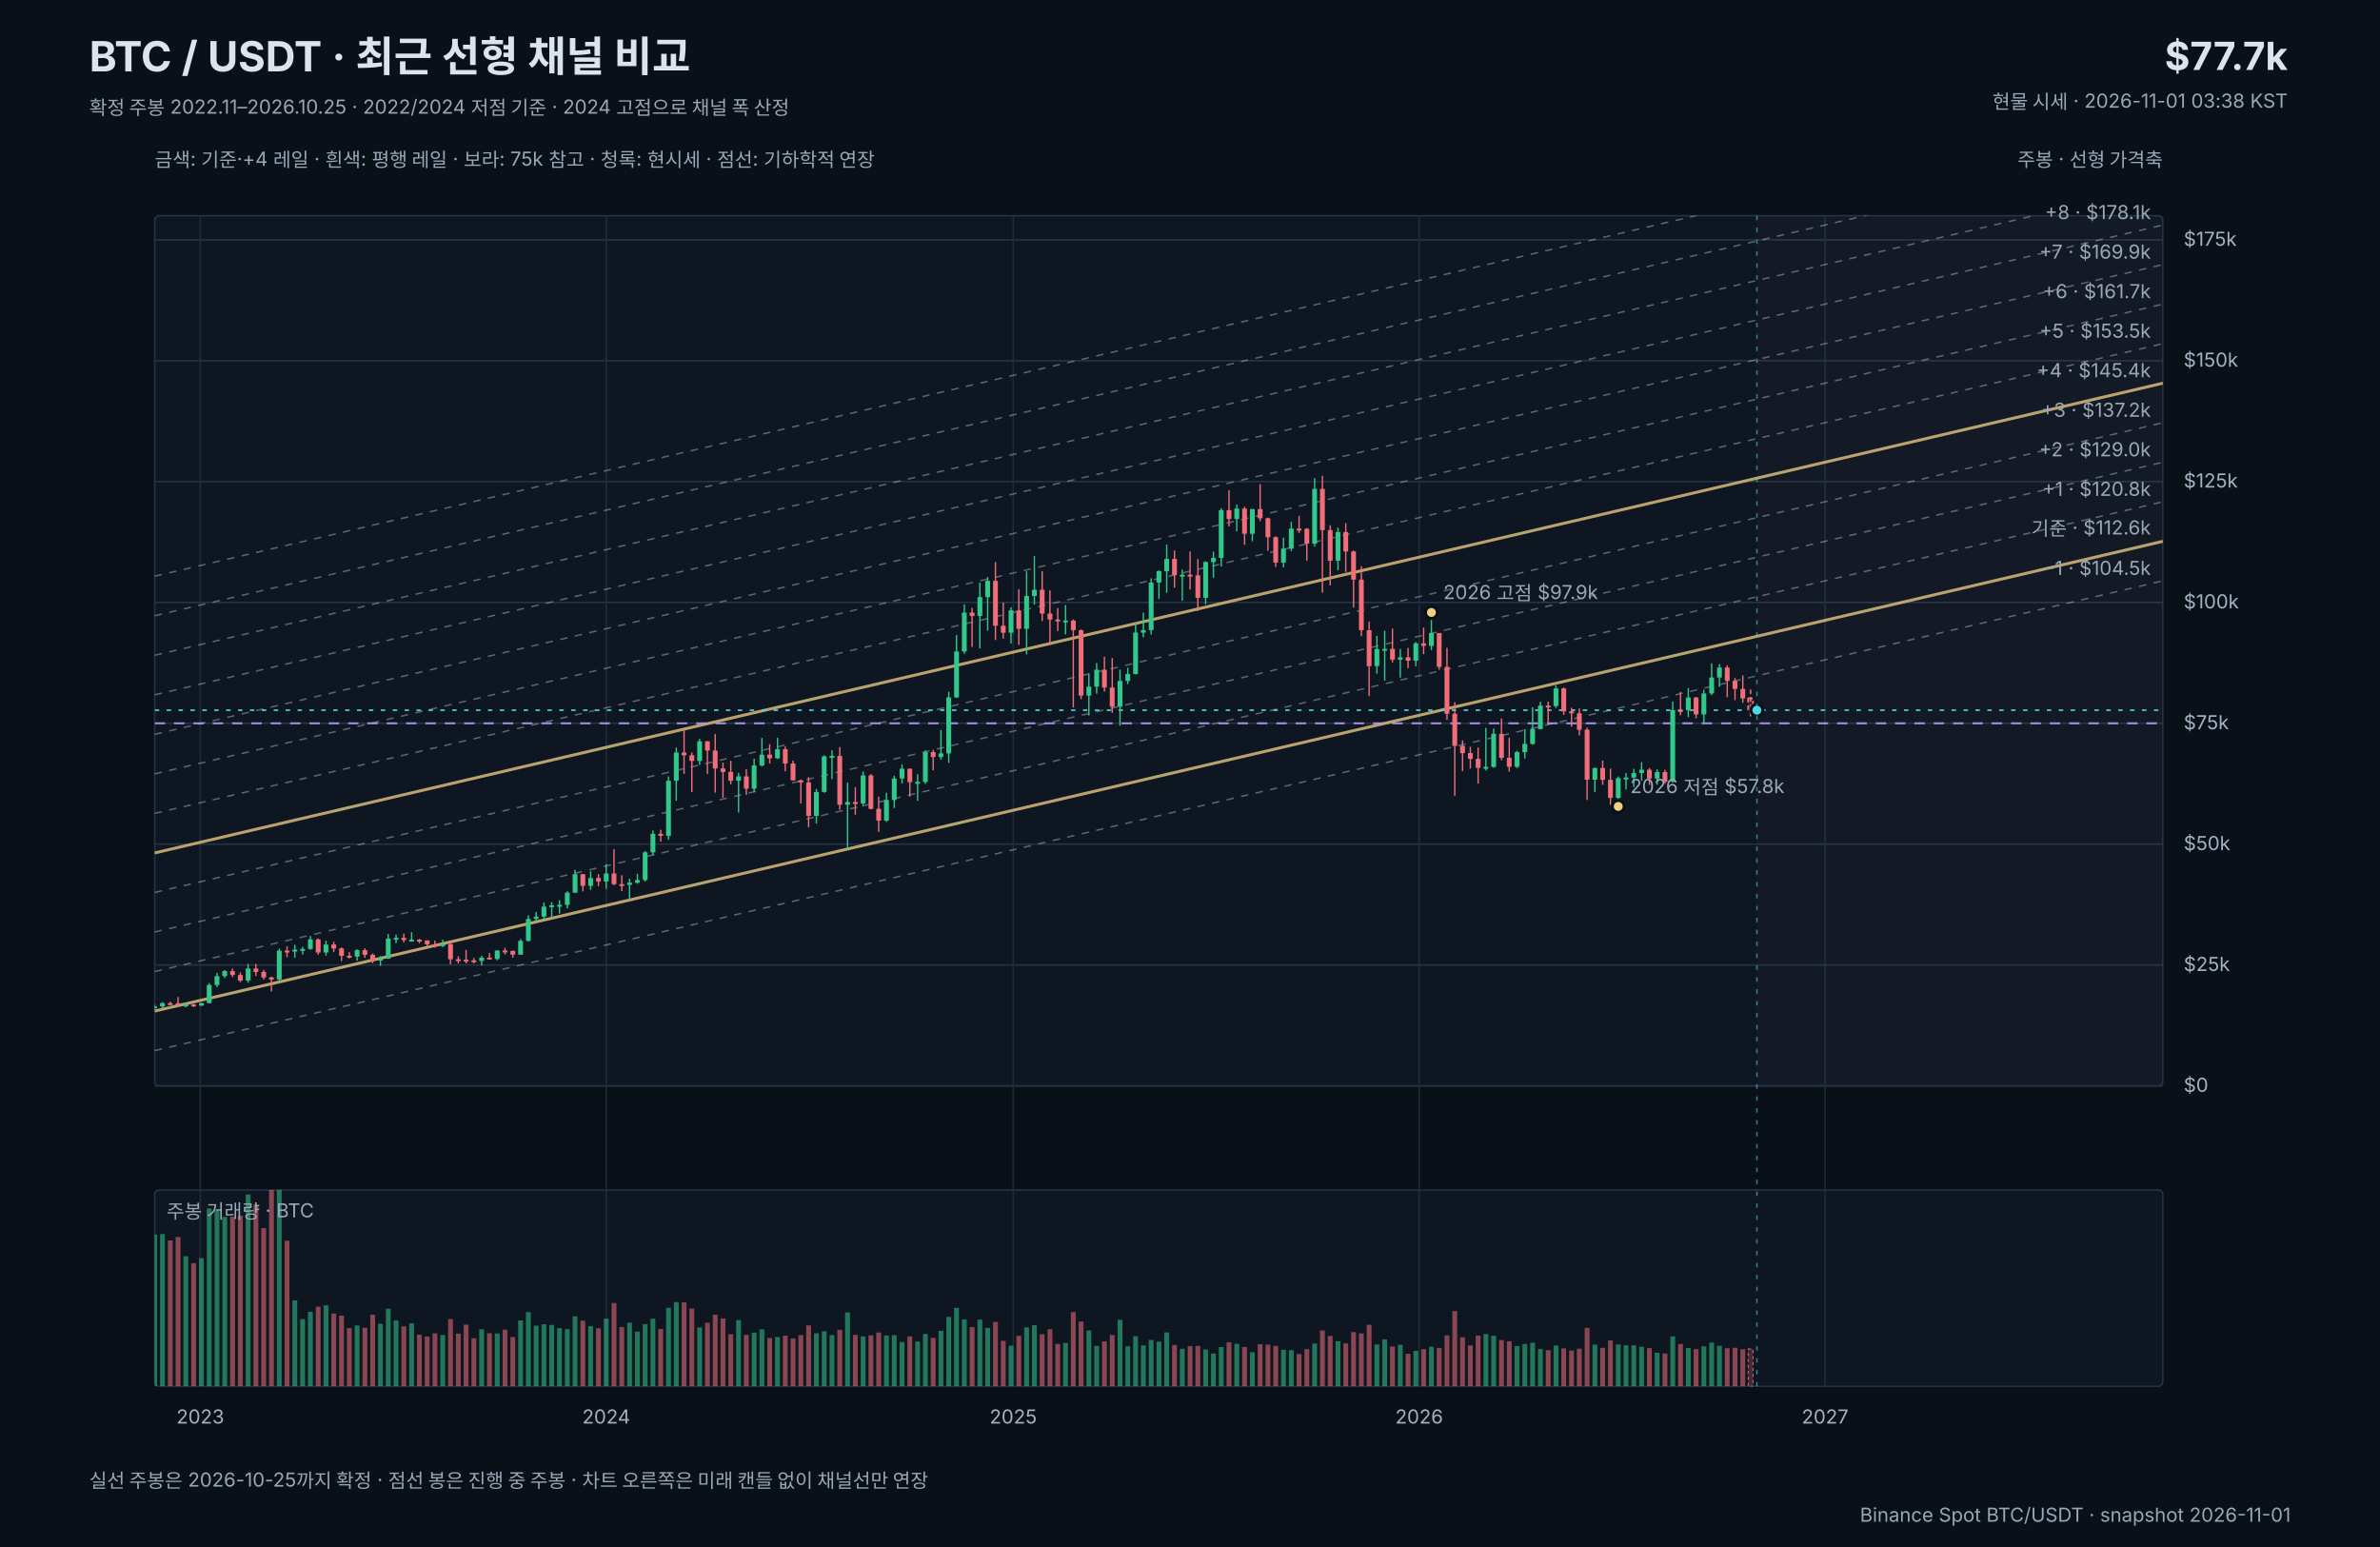
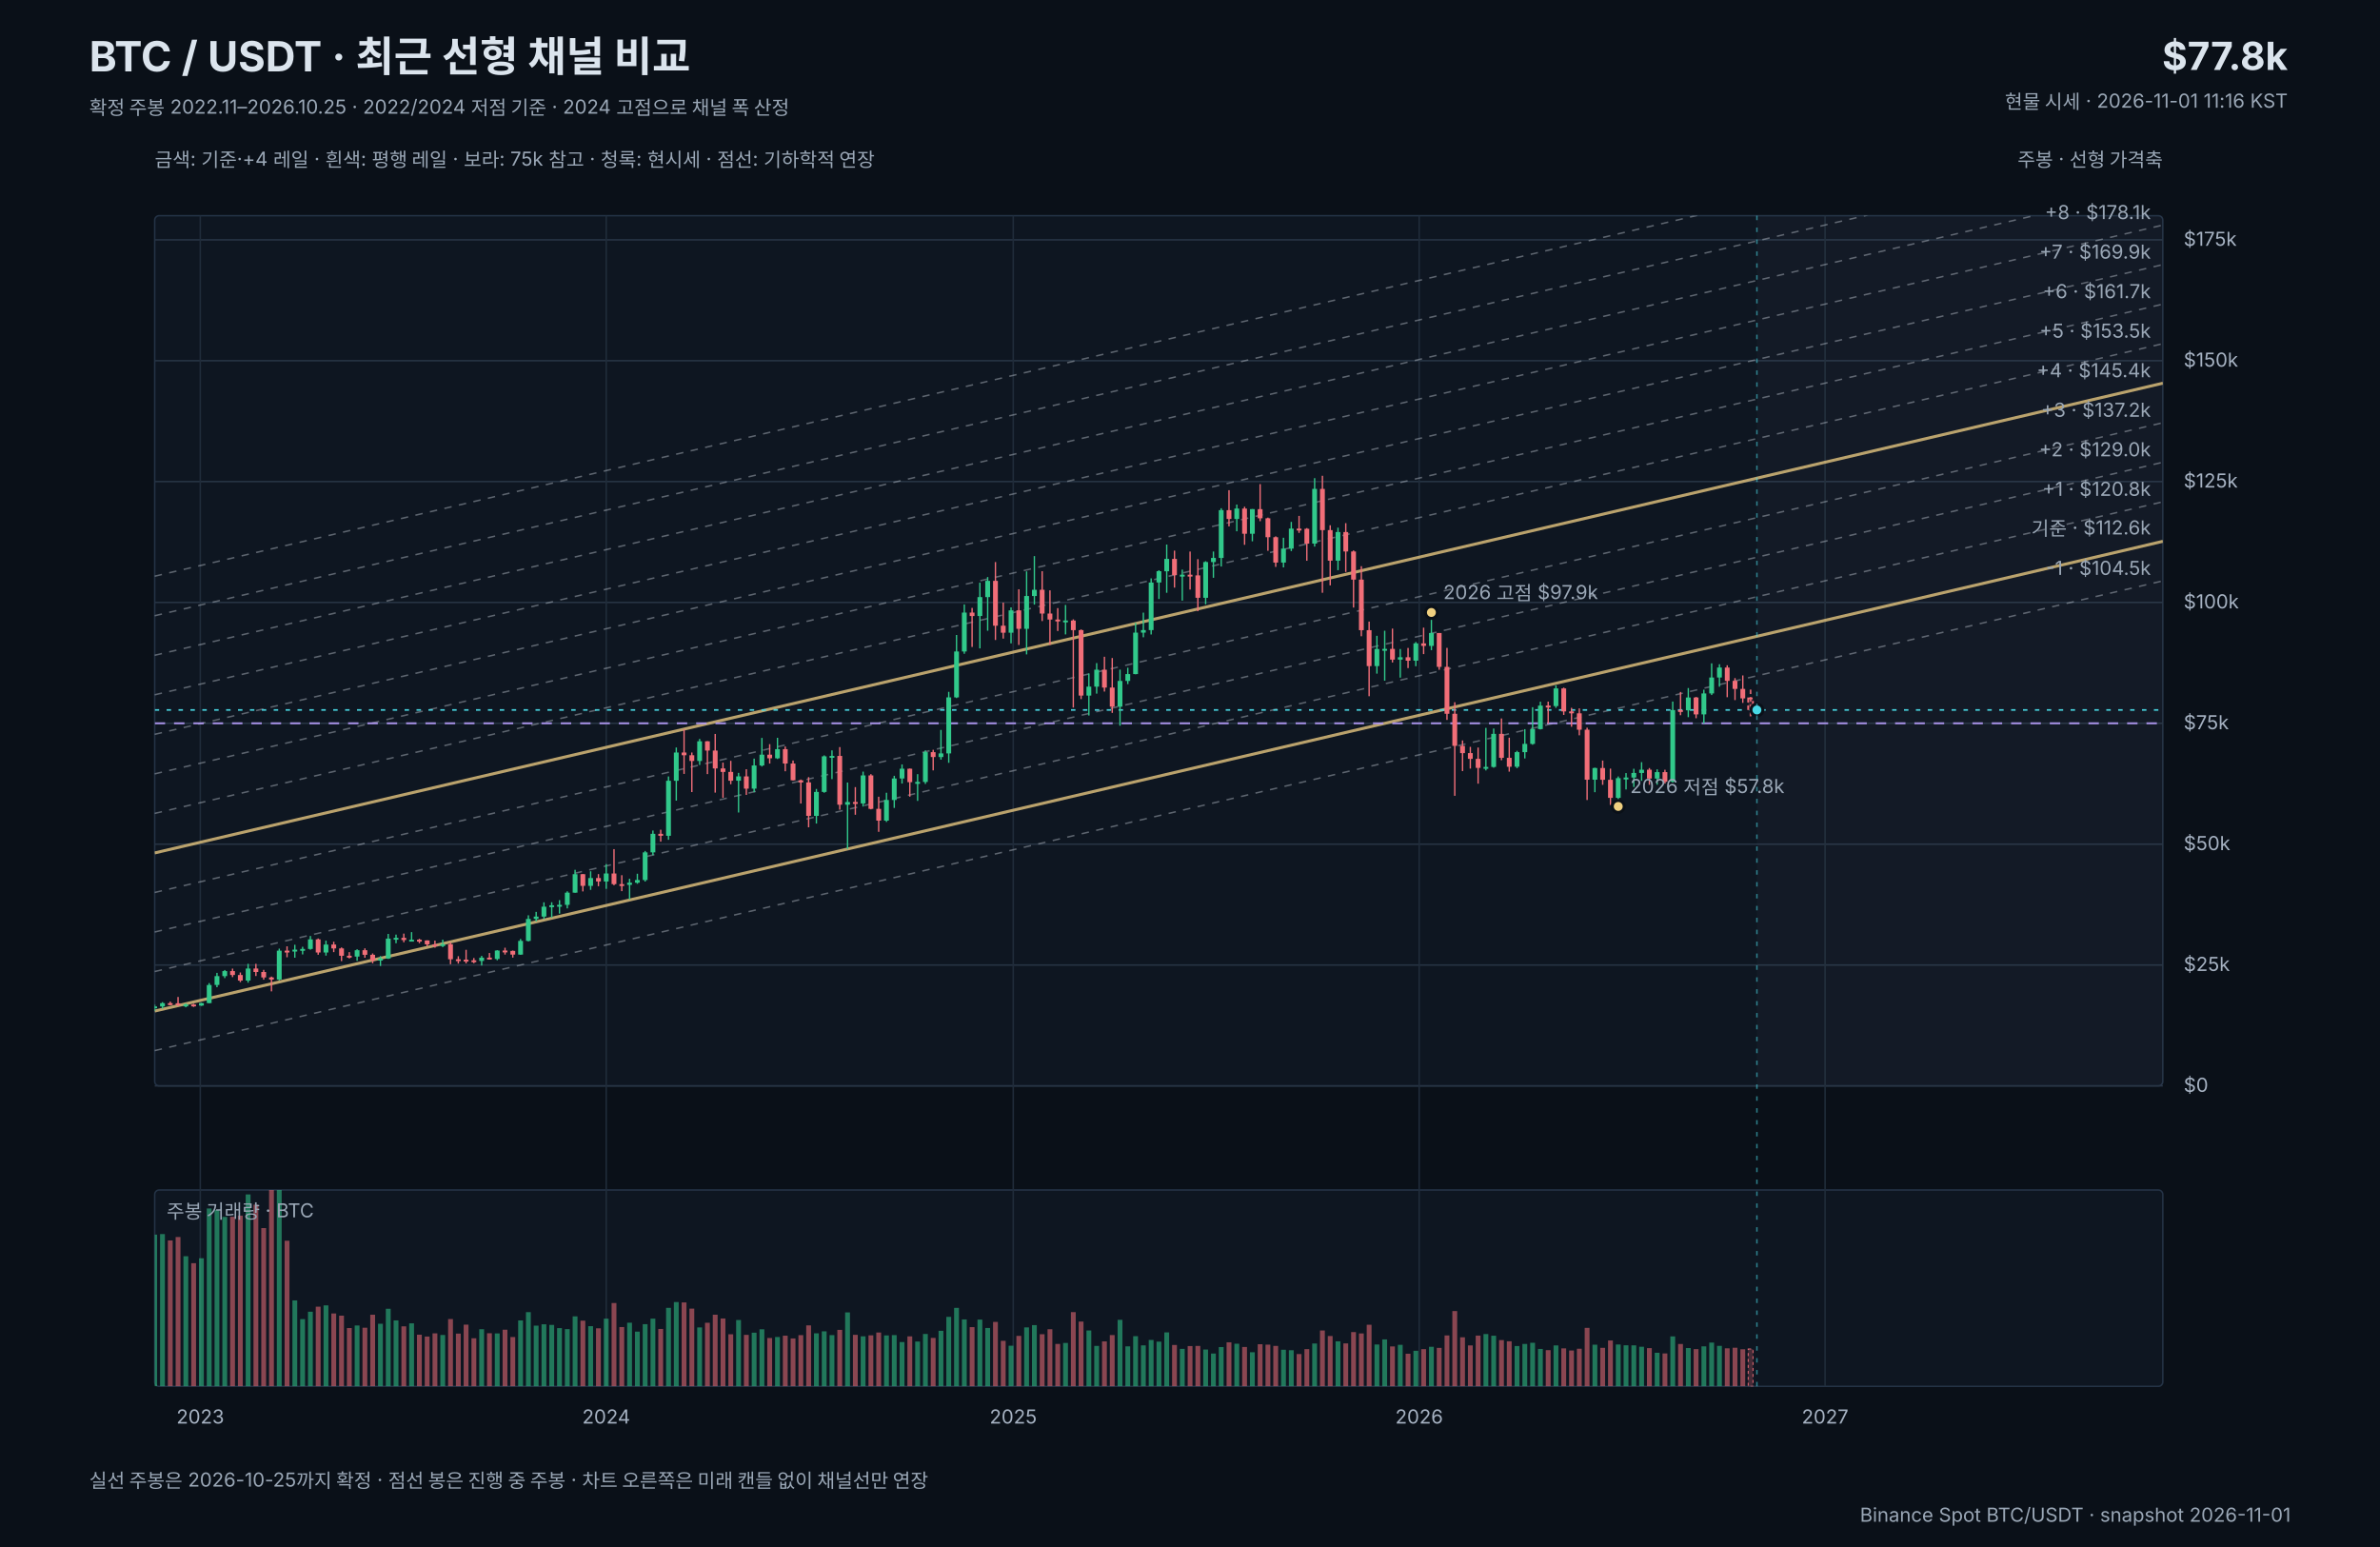
<svg xmlns="http://www.w3.org/2000/svg" width="1600" height="1040" viewBox="0 0 1600 1040">
  <rect width="1600" height="1040" fill="#0a1018" />
  <style>text{font-family:Inter,'Segoe UI','Noto Sans KR',sans-serif;fill:#dbe4ed}.small{font-size:13px;fill:#9aa7b6}.title{font-size:28px;font-weight:700}.axis{font-size:13px;fill:#a6b2c2}.badge{font-size:12px;font-weight:700}</style>
  <text x="60" y="48" class="title">BTC / USDT · 최근 선형 채널 비교</text>
  <text x="60" y="77" class="small">확정 주봉 2022.11–2026.10.25 · 2022/2024 저점 기준 · 2024 고점으로 채널 폭 산정</text>
-   <text x="1538" y="47" text-anchor="end" font-size="26" font-weight="700" fill="#48d9e5">$77.7k</text>
-   <text x="1538" y="73" text-anchor="end" class="small">현물 시세 · 2026-11-01 03:38 KST</text>
+   <text x="1538" y="47" text-anchor="end" font-size="26" font-weight="700" fill="#48d9e5">$77.8k</text>
+   <text x="1538" y="73" text-anchor="end" class="small">현물 시세 · 2026-11-01 11:16 KST</text>
  <text x="104" y="112" class="small">금색: 기준·+4 레일 · 흰색: 평행 레일 · 보라: 75k 참고 · 청록: 현시세 · 점선: 기하학적 연장</text>
  <text x="1454" y="112" text-anchor="end" class="small">주봉 · 선형 가격축</text>
  <rect x="104" y="145" width="1350" height="585" rx="3" fill="#0e1621" stroke="#243346" />
  <rect x="104" y="800" width="1350" height="132" rx="3" fill="#0e1621" stroke="#243346" />
  <defs>
    <clipPath id="priceClip">
      <rect x="104" y="145" width="1350" height="585" />
    </clipPath>
    <clipPath id="volumeClip">
      <rect x="104" y="800" width="1350" height="132" />
    </clipPath>
  </defs>
  <line x1="104" y1="730" x2="1454" y2="730" stroke="#273444" stroke-width="1" />
  <text x="1468" y="734" class="axis">$0</text>
  <line x1="104" y1="648.75" x2="1454" y2="648.75" stroke="#273444" stroke-width="1" />
  <text x="1468" y="652.75" class="axis">$25k</text>
  <line x1="104" y1="567.5" x2="1454" y2="567.5" stroke="#273444" stroke-width="1" />
  <text x="1468" y="571.5" class="axis">$50k</text>
  <line x1="104" y1="486.25" x2="1454" y2="486.25" stroke="#273444" stroke-width="1" />
  <text x="1468" y="490.25" class="axis">$75k</text>
  <line x1="104" y1="405" x2="1454" y2="405" stroke="#273444" stroke-width="1" />
  <text x="1468" y="409" class="axis">$100k</text>
  <line x1="104" y1="323.75" x2="1454" y2="323.75" stroke="#273444" stroke-width="1" />
  <text x="1468" y="327.75" class="axis">$125k</text>
  <line x1="104" y1="242.5" x2="1454" y2="242.5" stroke="#273444" stroke-width="1" />
  <text x="1468" y="246.5" class="axis">$150k</text>
  <line x1="104" y1="161.25" x2="1454" y2="161.25" stroke="#273444" stroke-width="1" />
  <text x="1468" y="165.25" class="axis">$175k</text>
  <line x1="134.653" y1="145" x2="134.653" y2="932" stroke="#202c3a" stroke-width="1" />
  <text x="134.653" y="957" text-anchor="middle" class="axis">2023</text>
  <line x1="407.541" y1="145" x2="407.541" y2="932" stroke="#202c3a" stroke-width="1" />
  <text x="407.541" y="957" text-anchor="middle" class="axis">2024</text>
  <line x1="681.177" y1="145" x2="681.177" y2="932" stroke="#202c3a" stroke-width="1" />
  <text x="681.177" y="957" text-anchor="middle" class="axis">2025</text>
  <line x1="954.065" y1="145" x2="954.065" y2="932" stroke="#202c3a" stroke-width="1" />
  <text x="954.065" y="957" text-anchor="middle" class="axis">2026</text>
  <line x1="1226.953" y1="145" x2="1226.953" y2="932" stroke="#202c3a" stroke-width="1" />
  <text x="1226.953" y="957" text-anchor="middle" class="axis">2027</text>
  <rect x="1181.112" y="145" width="272.888" height="585" fill="#9aa7b6" opacity=".035" clip-path="url(#priceClip)" />
  <g clip-path="url(#priceClip)">
    <line x1="104" y1="706.28" x2="1454" y2="390.494" stroke="#c8d0da" stroke-opacity=".42" stroke-width="1" stroke-dasharray="5 5" />
    <line x1="104" y1="679.703" x2="1454" y2="363.917" stroke="#dfc17c" stroke-opacity=".82" stroke-width="2" />
    <line x1="104" y1="653.126" x2="1454" y2="337.34" stroke="#c8d0da" stroke-opacity=".42" stroke-width="1" stroke-dasharray="5 5" />
    <line x1="104" y1="626.549" x2="1454" y2="310.763" stroke="#c8d0da" stroke-opacity=".42" stroke-width="1" stroke-dasharray="5 5" />
    <line x1="104" y1="599.972" x2="1454" y2="284.186" stroke="#c8d0da" stroke-opacity=".42" stroke-width="1" stroke-dasharray="5 5" />
    <line x1="104" y1="573.395" x2="1454" y2="257.609" stroke="#dfc17c" stroke-opacity=".82" stroke-width="2" />
    <line x1="104" y1="546.818" x2="1454" y2="231.032" stroke="#c8d0da" stroke-opacity=".42" stroke-width="1" stroke-dasharray="5 5" />
    <line x1="104" y1="520.241" x2="1454" y2="204.455" stroke="#c8d0da" stroke-opacity=".42" stroke-width="1" stroke-dasharray="5 5" />
    <line x1="104" y1="493.664" x2="1454" y2="177.878" stroke="#c8d0da" stroke-opacity=".42" stroke-width="1" stroke-dasharray="5 5" />
    <line x1="104" y1="467.087" x2="1454" y2="151.301" stroke="#c8d0da" stroke-opacity=".42" stroke-width="1" stroke-dasharray="5 5" />
    <line x1="104" y1="440.51" x2="1454" y2="124.724" stroke="#c8d0da" stroke-opacity=".42" stroke-width="1" stroke-dasharray="5 5" />
    <line x1="104" y1="413.933" x2="1454" y2="98.147" stroke="#c8d0da" stroke-opacity=".42" stroke-width="1" stroke-dasharray="5 5" />
    <line x1="104" y1="387.356" x2="1454" y2="71.57" stroke="#c8d0da" stroke-opacity=".42" stroke-width="1" stroke-dasharray="5 5" />
    <line x1="104" y1="486.25" x2="1454" y2="486.25" stroke="#b49af7" stroke-width="1.3" stroke-dasharray="7 6" opacity=".9" />
-     <line x1="104" y1="477.444" x2="1454" y2="477.444" stroke="#48d9e5" stroke-width="1.1" stroke-dasharray="3 5" opacity=".95" />
+     <line x1="104" y1="477.286" x2="1454" y2="477.286" stroke="#48d9e5" stroke-width="1.1" stroke-dasharray="3 5" opacity=".95" />
    <path d="M104.00 675.36V679.70M109.23 673.70V678.02M124.93 674.55V677.17M135.40 674.17V676.22M140.63 660.91V674.41M145.87 654.04V663.68M151.10 652.13V657.52M166.80 647.94V660.61M187.74 637.73V659.10M198.20 635.15V643.85M203.44 636.48V641.60M208.67 629.25V638.45M219.14 632.38V642.44M240.07 638.15V645.92M255.77 642.77V649.40M261.00 627.85V644.67M266.24 628.33V634.13M276.70 626.64V632.83M297.64 631.71V636.72M323.81 642.61V649.07M334.27 638.79V645.53M349.97 631.27V641.88M355.21 615.34V632.88M360.44 613.05V619.42M365.67 606.59V617.80M370.91 606.57V616.90M376.14 605.15V614.20M381.37 599.19V610.70M386.61 584.73V600.09M397.07 585.71V598.24M407.54 580.89V597.56M423.24 590.76V604.70M428.48 587.38V594.13M433.71 572.07V592.66M438.94 558.35V574.94M449.41 522.00V564.57M454.64 502.53V538.23M470.34 496.75V514.25M496.51 519.61V546.20M506.98 509.98V532.57M512.21 496.07V515.30M522.68 496.01V510.26M548.84 530.38V553.65M554.08 507.81V532.95M559.31 504.45V523.77M569.78 526.08V570.75M580.25 518.75V542.19M595.95 532.97V552.58M601.18 521.57V543.15M606.41 513.88V526.75M616.88 520.45V538.43M622.11 504.45V527.01M632.58 490.73V510.69M637.81 465.13V512.79M643.05 426.89V469.30M648.28 406.34V439.53M658.75 391.71V435.88M663.98 387.94V424.01M679.68 408.33V432.53M690.15 384.13V439.92M695.38 373.84V406.46M716.32 406.71V426.49M732.02 452.74V481.03M737.25 445.78V466.31M752.95 450.17V487.85M758.18 448.89V459.89M763.42 418.79V453.28M768.65 411.84V428.40M773.88 388.80V426.52M779.12 383.36V402.67M784.35 366.06V398.50M794.82 382.92V403.79M810.52 377.28V406.26M815.75 370.78V388.42M820.99 341.66V380.85M831.45 339.19V357.15M841.92 342.24V363.89M862.85 361.50V381.42M868.09 350.84V370.48M883.79 321.45V367.43M899.49 354.73V383.33M925.65 427.45V452.87M930.89 424.01V457.58M941.36 436.31V455.54M951.82 431.62V447.88M962.29 411.75V437.08M998.92 489.34V517.91M1004.16 489.78V516.08M1019.86 504.74V516.44M1025.09 490.18V509.87M1030.32 475.42V500.66M1035.56 471.71V490.40M1046.02 460.74V475.84M1072.19 516.15V532.55M1087.89 522.00V542.15M1093.13 519.72V530.75M1098.36 516.80V529.07M1103.59 512.39V524.92M1114.06 517.21V527.52M1124.53 471.63V526.06M1134.99 462.53V482.14M1145.46 463.66V486.35M1150.69 445.96V467.24M1155.93 446.54V461.67" fill="none" stroke="#31c98b" stroke-width=".9" />
    <path d="M114.47 673.37V675.79M119.70 670.24V676.29M130.17 674.84V676.92M156.33 651.17V656.88M161.57 653.78V660.28M172.04 647.94V656.15M177.27 652.00V658.59M182.50 656.54V666.47M192.97 636.18V643.54M213.90 630.92V641.84M224.37 633.09V640.08M229.60 636.95V646.11M234.84 640.09V644.33M245.30 637.55V643.86M250.54 640.98V647.61M271.47 627.63V633.47M281.94 631.14V634.09M287.17 632.18V636.20M292.40 632.35V637.10M302.87 633.49V648.21M308.11 642.84V647.78M313.34 638.54V647.67M318.57 644.05V647.54M329.04 640.68V645.10M339.51 637.12V641.73M344.74 639.04V643.75M391.84 587.64V599.28M402.31 587.64V595.77M412.77 570.85V595.13M418.01 588.37V599.09M444.18 557.80V565.81M459.88 490.22V520.27M465.11 505.89V532.48M475.58 498.31V520.40M480.81 493.41V532.85M486.04 512.68V536.30M491.28 511.49V527.23M501.74 517.13V534.39M517.44 500.27V513.32M527.91 501.86V518.50M533.14 511.28V524.67M538.38 524.05V540.19M543.61 522.45V556.17M564.55 502.24V544.35M575.01 529.15V547.74M585.48 520.44V544.10M590.71 535.62V559.21M611.65 516.74V535.56M627.35 504.06V517.90M653.51 408.67V434.93M669.21 377.85V430.24M674.45 405.12V429.31M684.92 396.15V433.59M700.62 384.01V417.51M705.85 396.87V433.50M711.08 408.82V424.21M721.55 416.38V475.66M726.78 423.15V470.00M742.48 441.51V464.91M747.72 442.38V479.25M789.58 370.17V395.03M800.05 370.78V396.34M805.29 375.90V410.85M826.22 329.54V353.86M836.69 340.65V366.26M847.15 325.46V350.39M852.39 347.98V370.29M857.62 360.58V381.11M873.32 346.82V358.25M878.55 355.02V376.98M889.02 319.85V398.50M894.25 353.12V393.53M904.72 351.70V384.51M909.95 370.06V408.43M915.19 380.63V427.73M920.42 417.86V468.05M936.12 422.59V445.37M946.59 435.59V449.13M957.06 421.94V439.74M967.52 425.56V450.26M972.76 435.55V483.97M977.99 472.08V535.00M983.22 497.78V518.37M988.46 502.09V516.70M993.69 502.54V526.84M1009.39 483.00V511.08M1014.62 495.92V518.75M1040.79 471.67V486.45M1051.26 462.26V480.61M1056.49 475.85V488.56M1061.73 476.24V494.33M1066.96 489.20V537.82M1077.43 511.30V527.62M1082.66 516.73V541.13M1108.83 516.33V527.61M1119.29 517.48V526.76M1129.76 465.19V480.82M1140.23 468.56V482.85M1161.16 447.25V468.72M1166.39 455.86V470.65M1171.63 454.08V472.53" fill="none" stroke="#f16e78" stroke-width=".9" />
    <path d="M102.38 676.61h3.24v1.25h-3.24ZM107.61 674.41h3.24v2.20h-3.24ZM123.31 675.30h3.24v1.25h-3.24ZM133.78 674.33h3.24v1.66h-3.24ZM139.01 662.17h3.24v12.17h-3.24ZM144.25 656.20h3.24v5.96h-3.24ZM149.48 652.84h3.24v3.37h-3.24ZM165.18 651.12h3.24v8.09h-3.24ZM186.11 639.09h3.24v19.42h-3.24ZM196.58 638.44h3.24v1.25h-3.24ZM201.81 637.95h3.24v1.25h-3.24ZM207.05 631.51h3.24v6.44h-3.24ZM217.51 634.99h3.24v5.34h-3.24ZM238.45 638.79h3.24v4.28h-3.24ZM254.15 644.40h3.24v1.35h-3.24ZM259.38 631.00h3.24v13.40h-3.24ZM264.62 630.49h3.24v1.25h-3.24ZM275.08 631.75h3.24v1.25h-3.24ZM296.02 634.76h3.24v1.25h-3.24ZM322.18 643.79h3.24v2.23h-3.24ZM332.65 639.02h3.24v5.67h-3.24ZM348.35 632.52h3.24v9.22h-3.24ZM353.58 617.79h3.24v14.73h-3.24ZM358.82 616.21h3.24v1.58h-3.24ZM364.05 609.54h3.24v6.67h-3.24ZM369.28 608.58h3.24v1.25h-3.24ZM374.52 608.30h3.24v1.25h-3.24ZM379.75 600.09h3.24v8.21h-3.24ZM384.99 587.68h3.24v12.41h-3.24ZM395.45 590.28h3.24v5.25h-3.24ZM405.92 587.23h3.24v5.35h-3.24ZM421.62 593.40h3.24v1.46h-3.24ZM426.85 591.61h3.24v1.79h-3.24ZM432.09 573.03h3.24v18.58h-3.24ZM437.32 560.55h3.24v12.47h-3.24ZM447.79 524.88h3.24v37.00h-3.24ZM453.02 505.89h3.24v18.99h-3.24ZM468.72 498.34h3.24v13.23h-3.24ZM494.89 521.96h3.24v2.90h-3.24ZM505.35 514.61h3.24v15.57h-3.24ZM510.59 507.35h3.24v7.26h-3.24ZM521.06 503.64h3.24v6.12h-3.24ZM547.22 532.41h3.24v16.06h-3.24ZM552.46 508.46h3.24v23.94h-3.24ZM557.69 508.19h3.24v1.25h-3.24ZM568.16 539.18h3.24v1.79h-3.24ZM578.62 521.29h3.24v18.83h-3.24ZM594.32 537.82h3.24v13.85h-3.24ZM599.56 523.37h3.24v14.45h-3.24ZM604.79 516.79h3.24v6.58h-3.24ZM615.26 525.67h3.24v1.25h-3.24ZM620.49 505.65h3.24v20.03h-3.24ZM630.96 506.48h3.24v2.45h-3.24ZM636.19 468.80h3.24v37.68h-3.24ZM641.43 437.97h3.24v30.83h-3.24ZM646.66 411.82h3.24v26.14h-3.24ZM657.13 401.39h3.24v12.75h-3.24ZM662.36 390.49h3.24v10.90h-3.24ZM678.06 410.32h3.24v15.03h-3.24ZM688.53 400.67h3.24v22.06h-3.24ZM693.76 396.49h3.24v4.19h-3.24ZM714.69 417.16h3.24v1.25h-3.24ZM730.39 461.63h3.24v5.98h-3.24ZM735.63 450.23h3.24v11.40h-3.24ZM751.33 457.78h3.24v17.32h-3.24ZM756.56 453.17h3.24v4.61h-3.24ZM761.79 425.31h3.24v27.85h-3.24ZM767.03 423.60h3.24v1.72h-3.24ZM772.26 391.62h3.24v31.98h-3.24ZM777.50 384.02h3.24v7.59h-3.24ZM782.73 375.74h3.24v8.29h-3.24ZM793.20 386.36h3.24v1.25h-3.24ZM808.90 377.84h3.24v24.03h-3.24ZM814.13 375.09h3.24v2.75h-3.24ZM819.36 342.97h3.24v32.12h-3.24ZM829.83 341.90h3.24v6.99h-3.24ZM840.30 342.29h3.24v16.53h-3.24ZM861.23 368.80h3.24v9.40h-3.24ZM866.46 355.38h3.24v13.42h-3.24ZM882.16 328.68h3.24v36.78h-3.24ZM897.87 357.68h3.24v19.23h-3.24ZM924.03 436.33h3.24v11.47h-3.24ZM929.27 436.22h3.24v1.25h-3.24ZM939.73 441.86h3.24v1.58h-3.24ZM950.20 432.53h3.24v11.63h-3.24ZM960.67 425.56h3.24v8.64h-3.24ZM997.30 515.59h3.24v1.25h-3.24ZM1002.53 493.35h3.24v22.24h-3.24ZM1018.23 505.64h3.24v9.83h-3.24ZM1023.47 500.09h3.24v5.55h-3.24ZM1028.70 490.14h3.24v9.95h-3.24ZM1033.94 474.36h3.24v15.78h-3.24ZM1044.40 462.82h3.24v11.83h-3.24ZM1070.57 516.32h3.24v7.85h-3.24ZM1086.27 523.14h3.24v13.24h-3.24ZM1091.50 522.72h3.24v1.25h-3.24ZM1096.74 519.65h3.24v3.06h-3.24ZM1101.97 517.45h3.24v2.20h-3.24ZM1112.44 519.07h3.24v4.33h-3.24ZM1122.90 477.36h3.24v48.21h-3.24ZM1133.37 468.89h3.24v8.64h-3.24ZM1143.84 466.17h3.24v14.09h-3.24ZM1149.07 455.47h3.24v10.71h-3.24ZM1154.31 448.78h3.24v6.69h-3.24Z" fill="#31c98b" />
    <path d="M112.84 674.40h3.24v1.25h-3.24ZM118.08 674.47h3.24v1.25h-3.24ZM128.54 675.30h3.24v1.25h-3.24ZM154.71 652.83h3.24v2.63h-3.24ZM159.95 655.47h3.24v3.74h-3.24ZM170.41 651.11h3.24v2.33h-3.24ZM175.65 653.45h3.24v3.65h-3.24ZM180.88 657.10h3.24v1.41h-3.24ZM191.35 639.09h3.24v1.25h-3.24ZM212.28 631.51h3.24v8.82h-3.24ZM222.75 634.99h3.24v2.61h-3.24ZM227.98 637.60h3.24v4.92h-3.24ZM233.21 642.52h3.24v1.25h-3.24ZM243.68 638.79h3.24v3.09h-3.24ZM248.91 641.88h3.24v3.87h-3.24ZM269.85 630.49h3.24v1.48h-3.24ZM280.32 631.75h3.24v1.25h-3.24ZM285.55 632.23h3.24v2.61h-3.24ZM290.78 634.84h3.24v1.25h-3.24ZM301.25 634.76h3.24v10.12h-3.24ZM306.48 644.88h3.24v1.25h-3.24ZM311.72 645.17h3.24v1.25h-3.24ZM316.95 645.59h3.24v1.25h-3.24ZM327.42 643.79h3.24v1.25h-3.24ZM337.88 639.02h3.24v1.25h-3.24ZM343.12 639.27h3.24v2.48h-3.24ZM390.22 587.68h3.24v7.85h-3.24ZM400.69 590.28h3.24v2.30h-3.24ZM411.15 587.23h3.24v7.14h-3.24ZM416.39 594.37h3.24v1.25h-3.24ZM442.55 560.55h3.24v1.33h-3.24ZM458.25 505.89h3.24v1.83h-3.24ZM463.49 507.72h3.24v3.85h-3.24ZM473.95 498.34h3.24v6.24h-3.24ZM479.19 504.58h3.24v12.02h-3.24ZM484.42 516.60h3.24v2.34h-3.24ZM489.65 518.94h3.24v5.92h-3.24ZM500.12 521.96h3.24v8.22h-3.24ZM515.82 507.35h3.24v2.41h-3.24ZM526.29 503.64h3.24v9.66h-3.24ZM531.52 513.30h3.24v11.27h-3.24ZM536.76 524.57h3.24v1.42h-3.24ZM541.99 525.99h3.24v22.47h-3.24ZM562.92 508.19h3.24v32.79h-3.24ZM573.39 539.18h3.24v1.25h-3.24ZM583.86 521.29h3.24v22.48h-3.24ZM589.09 543.77h3.24v7.90h-3.24ZM610.02 516.79h3.24v9.04h-3.24ZM625.72 505.65h3.24v3.28h-3.24ZM651.89 411.82h3.24v2.32h-3.24ZM667.59 390.49h3.24v30.15h-3.24ZM672.83 420.64h3.24v4.71h-3.24ZM683.29 410.32h3.24v12.41h-3.24ZM698.99 396.48h3.24v15.99h-3.24ZM704.23 412.47h3.24v4.02h-3.24ZM709.46 416.50h3.24v1.25h-3.24ZM719.93 417.16h3.24v6.46h-3.24ZM725.16 423.62h3.24v43.99h-3.24ZM740.86 450.23h3.24v12.00h-3.24ZM746.09 462.23h3.24v12.87h-3.24ZM787.96 375.74h3.24v10.92h-3.24ZM798.43 386.36h3.24v1.25h-3.24ZM803.66 386.82h3.24v15.05h-3.24ZM824.60 342.97h3.24v5.92h-3.24ZM835.06 341.90h3.24v16.92h-3.24ZM845.53 342.29h3.24v6.14h-3.24ZM850.76 348.43h3.24v12.71h-3.24ZM856.00 361.15h3.24v17.05h-3.24ZM871.70 355.38h3.24v1.25h-3.24ZM876.93 355.50h3.24v9.97h-3.24ZM887.40 328.68h3.24v27.70h-3.24ZM892.63 356.38h3.24v20.53h-3.24ZM903.10 357.68h3.24v13.06h-3.24ZM908.33 370.74h3.24v18.91h-3.24ZM913.57 389.65h3.24v34.00h-3.24ZM918.80 423.65h3.24v24.15h-3.24ZM934.50 436.22h3.24v7.23h-3.24ZM944.97 441.86h3.24v2.30h-3.24ZM955.43 432.53h3.24v1.68h-3.24ZM965.90 425.56h3.24v22.76h-3.24ZM971.13 448.32h3.24v31.53h-3.24ZM976.37 479.85h3.24v21.57h-3.24ZM981.60 501.43h3.24v4.87h-3.24ZM986.83 506.29h3.24v3.86h-3.24ZM992.07 510.16h3.24v6.07h-3.24ZM1007.77 493.35h3.24v16.11h-3.24ZM1013.00 509.46h3.24v6.01h-3.24ZM1039.17 474.36h3.24v1.25h-3.24ZM1049.64 462.82h3.24v15.45h-3.24ZM1054.87 478.26h3.24v1.28h-3.24ZM1060.10 479.54h3.24v11.02h-3.24ZM1065.34 490.56h3.24v33.61h-3.24ZM1075.80 516.32h3.24v7.91h-3.24ZM1081.04 524.24h3.24v12.14h-3.24ZM1107.20 517.45h3.24v5.95h-3.24ZM1117.67 519.07h3.24v6.51h-3.24ZM1128.14 477.36h3.24v1.25h-3.24ZM1138.60 468.89h3.24v11.37h-3.24ZM1159.54 448.78h3.24v8.96h-3.24ZM1164.77 457.74h3.24v5.39h-3.24ZM1170.01 463.12h3.24v6.38h-3.24Z" fill="#f16e78" />
    <line x1="1176.861" y1="463.594" x2="1176.861" y2="481.941" stroke="#f16e78" stroke-width="1.2" stroke-dasharray="3 2" opacity=".85" />
    <rect x="1175.239" y="469.499" width="3.245" height="8.152" fill="#f16e78" fill-opacity=".18" stroke="#f16e78" stroke-width="1.2" stroke-dasharray="3 2" />
-     <circle cx="1181.112" cy="477.444" r="4" fill="#48d9e5" stroke="#0a1018" stroke-width="2" />
+     <circle cx="1181.112" cy="477.286" r="4" fill="#48d9e5" stroke="#0a1018" stroke-width="2" />
    <circle cx="962.289" cy="411.745" r="4" fill="#f0d080" stroke="#0a1018" stroke-width="2" />
    <text x="970.289" y="402.745" class="small" fill="#f0d080">2026 고점 $97.9k</text>
    <circle cx="1087.892" cy="542.149" r="4" fill="#f0d080" stroke="#0a1018" stroke-width="2" />
    <text x="1095.892" y="533.149" class="small" fill="#f0d080">2026 저점 $57.8k</text>
  </g>
  <g clip-path="url(#volumeClip)">
    <rect x="102.378" y="830" width="3.245" height="102" fill="#31c98b" opacity=".55" />
    <rect x="107.611" y="829.637" width="3.245" height="102.363" fill="#31c98b" opacity=".55" />
    <rect x="112.845" y="833.906" width="3.245" height="98.094" fill="#f16e78" opacity=".55" />
    <rect x="118.078" y="831.619" width="3.245" height="100.381" fill="#f16e78" opacity=".55" />
    <rect x="123.312" y="844.528" width="3.245" height="87.472" fill="#31c98b" opacity=".55" />
    <rect x="128.545" y="849.2" width="3.245" height="82.8" fill="#f16e78" opacity=".55" />
    <rect x="133.778" y="845.898" width="3.245" height="86.102" fill="#31c98b" opacity=".55" />
    <rect x="139.012" y="812.422" width="3.245" height="119.578" fill="#31c98b" opacity=".55" />
    <rect x="144.245" y="813.446" width="3.245" height="118.554" fill="#31c98b" opacity=".55" />
    <rect x="149.479" y="818.106" width="3.245" height="113.894" fill="#31c98b" opacity=".55" />
    <rect x="154.712" y="818" width="3.245" height="114" fill="#f16e78" opacity=".55" />
    <rect x="159.946" y="817.231" width="3.245" height="114.769" fill="#f16e78" opacity=".55" />
    <rect x="165.179" y="802.982" width="3.245" height="129.018" fill="#31c98b" opacity=".55" />
    <rect x="170.413" y="809.871" width="3.245" height="122.129" fill="#f16e78" opacity=".55" />
    <rect x="175.646" y="825.604" width="3.245" height="106.396" fill="#f16e78" opacity=".55" />
    <rect x="180.88" y="797.394" width="3.245" height="134.606" fill="#f16e78" opacity=".55" />
    <rect x="186.113" y="773.365" width="3.245" height="158.635" fill="#31c98b" opacity=".55" />
    <rect x="191.347" y="834.109" width="3.245" height="97.891" fill="#f16e78" opacity=".55" />
    <rect x="196.58" y="874.228" width="3.245" height="57.772" fill="#31c98b" opacity=".55" />
    <rect x="201.814" y="886.801" width="3.245" height="45.199" fill="#31c98b" opacity=".55" />
    <rect x="207.047" y="881.836" width="3.245" height="50.164" fill="#31c98b" opacity=".55" />
    <rect x="212.28" y="878.44" width="3.245" height="53.56" fill="#f16e78" opacity=".55" />
    <rect x="217.514" y="877.565" width="3.245" height="54.435" fill="#31c98b" opacity=".55" />
    <rect x="222.747" y="883.009" width="3.245" height="48.991" fill="#f16e78" opacity=".55" />
    <rect x="227.981" y="884.484" width="3.245" height="47.516" fill="#f16e78" opacity=".55" />
    <rect x="233.214" y="892.814" width="3.245" height="39.186" fill="#f16e78" opacity=".55" />
    <rect x="238.448" y="891.095" width="3.245" height="40.905" fill="#31c98b" opacity=".55" />
    <rect x="243.681" y="892.584" width="3.245" height="39.416" fill="#f16e78" opacity=".55" />
    <rect x="248.915" y="883.855" width="3.245" height="48.145" fill="#f16e78" opacity=".55" />
    <rect x="254.148" y="889.92" width="3.245" height="42.08" fill="#31c98b" opacity=".55" />
    <rect x="259.382" y="879.842" width="3.245" height="52.158" fill="#31c98b" opacity=".55" />
    <rect x="264.615" y="887.668" width="3.245" height="44.332" fill="#31c98b" opacity=".55" />
    <rect x="269.849" y="891.669" width="3.245" height="40.331" fill="#f16e78" opacity=".55" />
    <rect x="275.082" y="889.639" width="3.245" height="42.361" fill="#31c98b" opacity=".55" />
    <rect x="280.316" y="897.276" width="3.245" height="34.724" fill="#f16e78" opacity=".55" />
    <rect x="285.549" y="898.523" width="3.245" height="33.477" fill="#f16e78" opacity=".55" />
    <rect x="290.783" y="896.381" width="3.245" height="35.619" fill="#f16e78" opacity=".55" />
    <rect x="296.016" y="897.475" width="3.245" height="34.525" fill="#31c98b" opacity=".55" />
    <rect x="301.249" y="886.75" width="3.245" height="45.25" fill="#f16e78" opacity=".55" />
    <rect x="306.483" y="896.545" width="3.245" height="35.455" fill="#f16e78" opacity=".55" />
    <rect x="311.716" y="890.518" width="3.245" height="41.482" fill="#f16e78" opacity=".55" />
    <rect x="316.95" y="899.676" width="3.245" height="32.324" fill="#f16e78" opacity=".55" />
    <rect x="322.183" y="893.6" width="3.245" height="38.4" fill="#31c98b" opacity=".55" />
    <rect x="327.417" y="896.301" width="3.245" height="35.699" fill="#f16e78" opacity=".55" />
    <rect x="332.65" y="896.421" width="3.245" height="35.579" fill="#31c98b" opacity=".55" />
    <rect x="337.884" y="893.925" width="3.245" height="38.075" fill="#f16e78" opacity=".55" />
    <rect x="343.117" y="898.849" width="3.245" height="33.151" fill="#f16e78" opacity=".55" />
    <rect x="348.351" y="887.684" width="3.245" height="44.316" fill="#31c98b" opacity=".55" />
    <rect x="353.584" y="882.12" width="3.245" height="49.88" fill="#31c98b" opacity=".55" />
    <rect x="358.818" y="891.192" width="3.245" height="40.808" fill="#31c98b" opacity=".55" />
    <rect x="364.051" y="890.288" width="3.245" height="41.712" fill="#31c98b" opacity=".55" />
    <rect x="369.285" y="890.695" width="3.245" height="41.305" fill="#31c98b" opacity=".55" />
    <rect x="374.518" y="892.857" width="3.245" height="39.143" fill="#31c98b" opacity=".55" />
    <rect x="379.752" y="893.526" width="3.245" height="38.474" fill="#31c98b" opacity=".55" />
    <rect x="384.985" y="884.955" width="3.245" height="47.045" fill="#31c98b" opacity=".55" />
    <rect x="390.218" y="887.843" width="3.245" height="44.157" fill="#f16e78" opacity=".55" />
    <rect x="395.452" y="891.552" width="3.245" height="40.448" fill="#31c98b" opacity=".55" />
    <rect x="400.685" y="892.979" width="3.245" height="39.021" fill="#f16e78" opacity=".55" />
    <rect x="405.919" y="886.51" width="3.245" height="45.49" fill="#31c98b" opacity=".55" />
    <rect x="411.152" y="875.984" width="3.245" height="56.016" fill="#f16e78" opacity=".55" />
    <rect x="416.386" y="892.132" width="3.245" height="39.868" fill="#f16e78" opacity=".55" />
    <rect x="421.619" y="889.22" width="3.245" height="42.78" fill="#31c98b" opacity=".55" />
    <rect x="426.853" y="895.214" width="3.245" height="36.786" fill="#31c98b" opacity=".55" />
    <rect x="432.086" y="890.194" width="3.245" height="41.806" fill="#31c98b" opacity=".55" />
    <rect x="437.32" y="886.483" width="3.245" height="45.517" fill="#31c98b" opacity=".55" />
    <rect x="442.553" y="893.417" width="3.245" height="38.583" fill="#f16e78" opacity=".55" />
    <rect x="447.787" y="879.225" width="3.245" height="52.775" fill="#31c98b" opacity=".55" />
    <rect x="453.02" y="875.33" width="3.245" height="56.67" fill="#31c98b" opacity=".55" />
    <rect x="458.254" y="875.587" width="3.245" height="56.413" fill="#f16e78" opacity=".55" />
    <rect x="463.487" y="879.742" width="3.245" height="52.258" fill="#f16e78" opacity=".55" />
    <rect x="468.721" y="892.39" width="3.245" height="39.61" fill="#31c98b" opacity=".55" />
    <rect x="473.954" y="889.249" width="3.245" height="42.751" fill="#f16e78" opacity=".55" />
    <rect x="479.187" y="883.84" width="3.245" height="48.16" fill="#f16e78" opacity=".55" />
    <rect x="484.421" y="886.38" width="3.245" height="45.62" fill="#f16e78" opacity=".55" />
    <rect x="489.654" y="896.991" width="3.245" height="35.009" fill="#f16e78" opacity=".55" />
    <rect x="494.888" y="887.407" width="3.245" height="44.593" fill="#31c98b" opacity=".55" />
    <rect x="500.121" y="897.392" width="3.245" height="34.608" fill="#f16e78" opacity=".55" />
    <rect x="505.355" y="895.927" width="3.245" height="36.073" fill="#31c98b" opacity=".55" />
    <rect x="510.588" y="893.647" width="3.245" height="38.353" fill="#31c98b" opacity=".55" />
    <rect x="515.822" y="899.514" width="3.245" height="32.486" fill="#f16e78" opacity=".55" />
    <rect x="521.055" y="898.832" width="3.245" height="33.168" fill="#31c98b" opacity=".55" />
    <rect x="526.289" y="897.94" width="3.245" height="34.06" fill="#f16e78" opacity=".55" />
    <rect x="531.522" y="899.798" width="3.245" height="32.202" fill="#f16e78" opacity=".55" />
    <rect x="536.756" y="897.573" width="3.245" height="34.427" fill="#f16e78" opacity=".55" />
    <rect x="541.989" y="891.021" width="3.245" height="40.979" fill="#f16e78" opacity=".55" />
    <rect x="547.223" y="896.347" width="3.245" height="35.653" fill="#31c98b" opacity=".55" />
    <rect x="552.456" y="895.019" width="3.245" height="36.981" fill="#31c98b" opacity=".55" />
    <rect x="557.69" y="897.568" width="3.245" height="34.432" fill="#31c98b" opacity=".55" />
    <rect x="562.923" y="894.037" width="3.245" height="37.963" fill="#f16e78" opacity=".55" />
    <rect x="568.156" y="882.293" width="3.245" height="49.707" fill="#31c98b" opacity=".55" />
    <rect x="573.39" y="897.369" width="3.245" height="34.631" fill="#f16e78" opacity=".55" />
    <rect x="578.623" y="898.36" width="3.245" height="33.64" fill="#31c98b" opacity=".55" />
    <rect x="583.857" y="897.701" width="3.245" height="34.299" fill="#f16e78" opacity=".55" />
    <rect x="589.09" y="895.811" width="3.245" height="36.189" fill="#f16e78" opacity=".55" />
    <rect x="594.324" y="897.767" width="3.245" height="34.233" fill="#31c98b" opacity=".55" />
    <rect x="599.557" y="897.548" width="3.245" height="34.452" fill="#31c98b" opacity=".55" />
    <rect x="604.791" y="902.232" width="3.245" height="29.768" fill="#31c98b" opacity=".55" />
    <rect x="610.024" y="898.395" width="3.245" height="33.605" fill="#f16e78" opacity=".55" />
    <rect x="615.258" y="901.881" width="3.245" height="30.119" fill="#31c98b" opacity=".55" />
    <rect x="620.491" y="896.793" width="3.245" height="35.207" fill="#31c98b" opacity=".55" />
    <rect x="625.725" y="899.44" width="3.245" height="32.56" fill="#f16e78" opacity=".55" />
    <rect x="630.958" y="894.657" width="3.245" height="37.343" fill="#31c98b" opacity=".55" />
    <rect x="636.192" y="885.285" width="3.245" height="46.715" fill="#31c98b" opacity=".55" />
    <rect x="641.425" y="879.242" width="3.245" height="52.758" fill="#31c98b" opacity=".55" />
    <rect x="646.659" y="887.004" width="3.245" height="44.996" fill="#31c98b" opacity=".55" />
    <rect x="651.892" y="892.188" width="3.245" height="39.812" fill="#f16e78" opacity=".55" />
    <rect x="657.125" y="887.125" width="3.245" height="44.875" fill="#31c98b" opacity=".55" />
    <rect x="662.359" y="892.766" width="3.245" height="39.234" fill="#31c98b" opacity=".55" />
    <rect x="667.592" y="888.682" width="3.245" height="43.318" fill="#f16e78" opacity=".55" />
    <rect x="672.826" y="901.387" width="3.245" height="30.613" fill="#f16e78" opacity=".55" />
    <rect x="678.059" y="904.689" width="3.245" height="27.311" fill="#31c98b" opacity=".55" />
    <rect x="683.293" y="898.073" width="3.245" height="33.927" fill="#f16e78" opacity=".55" />
    <rect x="688.526" y="892.367" width="3.245" height="39.633" fill="#31c98b" opacity=".55" />
    <rect x="693.76" y="890.843" width="3.245" height="41.157" fill="#31c98b" opacity=".55" />
    <rect x="698.993" y="896.962" width="3.245" height="35.038" fill="#f16e78" opacity=".55" />
    <rect x="704.227" y="893.6" width="3.245" height="38.4" fill="#f16e78" opacity=".55" />
    <rect x="709.46" y="903.484" width="3.245" height="28.516" fill="#f16e78" opacity=".55" />
    <rect x="714.694" y="902.82" width="3.245" height="29.18" fill="#31c98b" opacity=".55" />
    <rect x="719.927" y="882.1" width="3.245" height="49.9" fill="#f16e78" opacity=".55" />
    <rect x="725.161" y="888.458" width="3.245" height="43.542" fill="#f16e78" opacity=".55" />
    <rect x="730.394" y="894.441" width="3.245" height="37.559" fill="#31c98b" opacity=".55" />
    <rect x="735.628" y="904.813" width="3.245" height="27.187" fill="#31c98b" opacity=".55" />
    <rect x="740.861" y="901.782" width="3.245" height="30.218" fill="#f16e78" opacity=".55" />
    <rect x="746.094" y="897.533" width="3.245" height="34.467" fill="#f16e78" opacity=".55" />
    <rect x="751.328" y="887.28" width="3.245" height="44.72" fill="#31c98b" opacity=".55" />
    <rect x="756.561" y="905.115" width="3.245" height="26.885" fill="#31c98b" opacity=".55" />
    <rect x="761.795" y="898.278" width="3.245" height="33.722" fill="#31c98b" opacity=".55" />
    <rect x="767.028" y="904.458" width="3.245" height="27.542" fill="#31c98b" opacity=".55" />
    <rect x="772.262" y="900.816" width="3.245" height="31.184" fill="#31c98b" opacity=".55" />
    <rect x="777.495" y="901.947" width="3.245" height="30.053" fill="#31c98b" opacity=".55" />
    <rect x="782.729" y="895.732" width="3.245" height="36.268" fill="#31c98b" opacity=".55" />
    <rect x="787.962" y="904.183" width="3.245" height="27.817" fill="#f16e78" opacity=".55" />
    <rect x="793.196" y="906.798" width="3.245" height="25.202" fill="#31c98b" opacity=".55" />
    <rect x="798.429" y="904.913" width="3.245" height="27.087" fill="#f16e78" opacity=".55" />
    <rect x="803.663" y="904.831" width="3.245" height="27.169" fill="#f16e78" opacity=".55" />
    <rect x="808.896" y="907.246" width="3.245" height="24.754" fill="#31c98b" opacity=".55" />
    <rect x="814.13" y="909.946" width="3.245" height="22.054" fill="#31c98b" opacity=".55" />
    <rect x="819.363" y="905.589" width="3.245" height="26.411" fill="#31c98b" opacity=".55" />
    <rect x="824.597" y="902.387" width="3.245" height="29.613" fill="#f16e78" opacity=".55" />
    <rect x="829.83" y="903.35" width="3.245" height="28.65" fill="#31c98b" opacity=".55" />
    <rect x="835.063" y="905.535" width="3.245" height="26.465" fill="#f16e78" opacity=".55" />
    <rect x="840.297" y="909.08" width="3.245" height="22.92" fill="#31c98b" opacity=".55" />
    <rect x="845.53" y="903.682" width="3.245" height="28.318" fill="#f16e78" opacity=".55" />
    <rect x="850.764" y="903.966" width="3.245" height="28.034" fill="#f16e78" opacity=".55" />
    <rect x="855.997" y="904.812" width="3.245" height="27.188" fill="#f16e78" opacity=".55" />
    <rect x="861.231" y="907.399" width="3.245" height="24.601" fill="#31c98b" opacity=".55" />
    <rect x="866.464" y="907.72" width="3.245" height="24.28" fill="#31c98b" opacity=".55" />
    <rect x="871.698" y="910.288" width="3.245" height="21.712" fill="#f16e78" opacity=".55" />
    <rect x="876.931" y="906.974" width="3.245" height="25.026" fill="#f16e78" opacity=".55" />
    <rect x="882.165" y="903.197" width="3.245" height="28.803" fill="#31c98b" opacity=".55" />
    <rect x="887.398" y="894.449" width="3.245" height="37.551" fill="#f16e78" opacity=".55" />
    <rect x="892.632" y="898.163" width="3.245" height="33.837" fill="#f16e78" opacity=".55" />
    <rect x="897.865" y="901.731" width="3.245" height="30.269" fill="#31c98b" opacity=".55" />
    <rect x="903.099" y="903.131" width="3.245" height="28.869" fill="#f16e78" opacity=".55" />
    <rect x="908.332" y="895.527" width="3.245" height="36.473" fill="#f16e78" opacity=".55" />
    <rect x="913.566" y="896.432" width="3.245" height="35.568" fill="#f16e78" opacity=".55" />
    <rect x="918.799" y="890.593" width="3.245" height="41.407" fill="#f16e78" opacity=".55" />
    <rect x="924.032" y="903.875" width="3.245" height="28.125" fill="#31c98b" opacity=".55" />
    <rect x="929.266" y="900.439" width="3.245" height="31.561" fill="#31c98b" opacity=".55" />
    <rect x="934.499" y="905.171" width="3.245" height="26.829" fill="#f16e78" opacity=".55" />
    <rect x="939.733" y="904.077" width="3.245" height="27.923" fill="#31c98b" opacity=".55" />
    <rect x="944.966" y="910.082" width="3.245" height="21.918" fill="#f16e78" opacity=".55" />
    <rect x="950.2" y="908.098" width="3.245" height="23.902" fill="#31c98b" opacity=".55" />
    <rect x="955.433" y="906.997" width="3.245" height="25.003" fill="#f16e78" opacity=".55" />
    <rect x="960.667" y="905.404" width="3.245" height="26.596" fill="#31c98b" opacity=".55" />
    <rect x="965.9" y="906.143" width="3.245" height="25.857" fill="#f16e78" opacity=".55" />
    <rect x="971.134" y="897.777" width="3.245" height="34.223" fill="#f16e78" opacity=".55" />
    <rect x="976.367" y="881.392" width="3.245" height="50.608" fill="#f16e78" opacity=".55" />
    <rect x="981.601" y="899.023" width="3.245" height="32.977" fill="#f16e78" opacity=".55" />
    <rect x="986.834" y="904.484" width="3.245" height="27.516" fill="#f16e78" opacity=".55" />
    <rect x="992.068" y="897.883" width="3.245" height="34.117" fill="#f16e78" opacity=".55" />
    <rect x="997.301" y="896.845" width="3.245" height="35.155" fill="#31c98b" opacity=".55" />
    <rect x="1002.534" y="897.966" width="3.245" height="34.034" fill="#31c98b" opacity=".55" />
    <rect x="1007.768" y="900.908" width="3.245" height="31.092" fill="#f16e78" opacity=".55" />
    <rect x="1013.001" y="901.706" width="3.245" height="30.294" fill="#f16e78" opacity=".55" />
    <rect x="1018.235" y="904.897" width="3.245" height="27.103" fill="#31c98b" opacity=".55" />
    <rect x="1023.468" y="903.496" width="3.245" height="28.504" fill="#31c98b" opacity=".55" />
    <rect x="1028.702" y="902.709" width="3.245" height="29.291" fill="#31c98b" opacity=".55" />
    <rect x="1033.935" y="906.846" width="3.245" height="25.154" fill="#31c98b" opacity=".55" />
    <rect x="1039.169" y="907.671" width="3.245" height="24.329" fill="#f16e78" opacity=".55" />
    <rect x="1044.402" y="904.493" width="3.245" height="27.507" fill="#31c98b" opacity=".55" />
    <rect x="1049.636" y="906.469" width="3.245" height="25.531" fill="#f16e78" opacity=".55" />
    <rect x="1054.869" y="907.901" width="3.245" height="24.099" fill="#f16e78" opacity=".55" />
    <rect x="1060.103" y="906.71" width="3.245" height="25.29" fill="#f16e78" opacity=".55" />
    <rect x="1065.336" y="892.684" width="3.245" height="39.316" fill="#f16e78" opacity=".55" />
    <rect x="1070.57" y="904.001" width="3.245" height="27.999" fill="#31c98b" opacity=".55" />
    <rect x="1075.803" y="906.1" width="3.245" height="25.9" fill="#f16e78" opacity=".55" />
    <rect x="1081.037" y="901.171" width="3.245" height="30.829" fill="#f16e78" opacity=".55" />
    <rect x="1086.27" y="903.876" width="3.245" height="28.124" fill="#31c98b" opacity=".55" />
    <rect x="1091.503" y="904.401" width="3.245" height="27.599" fill="#31c98b" opacity=".55" />
    <rect x="1096.737" y="904.436" width="3.245" height="27.564" fill="#31c98b" opacity=".55" />
    <rect x="1101.97" y="905.379" width="3.245" height="26.621" fill="#31c98b" opacity=".55" />
    <rect x="1107.204" y="906.311" width="3.245" height="25.689" fill="#f16e78" opacity=".55" />
    <rect x="1112.437" y="909.429" width="3.245" height="22.571" fill="#31c98b" opacity=".55" />
    <rect x="1117.671" y="909.877" width="3.245" height="22.123" fill="#f16e78" opacity=".55" />
    <rect x="1122.904" y="898.416" width="3.245" height="33.584" fill="#31c98b" opacity=".55" />
    <rect x="1128.138" y="903.522" width="3.245" height="28.478" fill="#f16e78" opacity=".55" />
    <rect x="1133.371" y="906.251" width="3.245" height="25.749" fill="#31c98b" opacity=".55" />
    <rect x="1138.605" y="906.972" width="3.245" height="25.028" fill="#f16e78" opacity=".55" />
    <rect x="1143.838" y="905.112" width="3.245" height="26.888" fill="#31c98b" opacity=".55" />
    <rect x="1149.072" y="902.579" width="3.245" height="29.421" fill="#31c98b" opacity=".55" />
    <rect x="1154.305" y="904.79" width="3.245" height="27.21" fill="#31c98b" opacity=".55" />
    <rect x="1159.539" y="906.441" width="3.245" height="25.559" fill="#f16e78" opacity=".55" />
    <rect x="1164.772" y="906.045" width="3.245" height="25.955" fill="#f16e78" opacity=".55" />
    <rect x="1170.006" y="907.076" width="3.245" height="24.924" fill="#f16e78" opacity=".55" />
    <rect x="1175.239" y="906.895" width="3.245" height="25.105" fill="#f16e78" fill-opacity=".25" stroke="#f16e78" stroke-width=".6" stroke-dasharray="2 2" />
  </g>
  <text x="112" y="819" class="small">주봉 거래량 · BTC</text>
  <text x="1446" y="386.494" text-anchor="end" class="small" fill="#c8d0da">-1 · $104.5k</text>
  <text x="1446" y="359.917" text-anchor="end" class="small" fill="#dfc17c">기준 · $112.6k</text>
  <text x="1446" y="333.34" text-anchor="end" class="small" fill="#c8d0da">+1 · $120.8k</text>
  <text x="1446" y="306.763" text-anchor="end" class="small" fill="#c8d0da">+2 · $129.0k</text>
  <text x="1446" y="280.186" text-anchor="end" class="small" fill="#c8d0da">+3 · $137.2k</text>
  <text x="1446" y="253.609" text-anchor="end" class="small" fill="#dfc17c">+4 · $145.4k</text>
  <text x="1446" y="227.032" text-anchor="end" class="small" fill="#c8d0da">+5 · $153.5k</text>
  <text x="1446" y="200.455" text-anchor="end" class="small" fill="#c8d0da">+6 · $161.7k</text>
  <text x="1446" y="173.878" text-anchor="end" class="small" fill="#c8d0da">+7 · $169.9k</text>
  <text x="1446" y="147.301" text-anchor="end" class="small" fill="#c8d0da">+8 · $178.1k</text>
  <line x1="1181.112" y1="145" x2="1181.112" y2="932" stroke="#48d9e5" stroke-width="1" stroke-dasharray="3 5" opacity=".55" />
  <text x="60" y="1000" class="small">실선 주봉은 2026-10-25까지 확정 · 점선 봉은 진행 중 주봉 · 차트 오른쪽은 미래 캔들 없이 채널선만 연장</text>
  <text x="1540" y="1023" text-anchor="end" class="small">Binance Spot BTC/USDT · snapshot 2026-11-01</text>
</svg>
